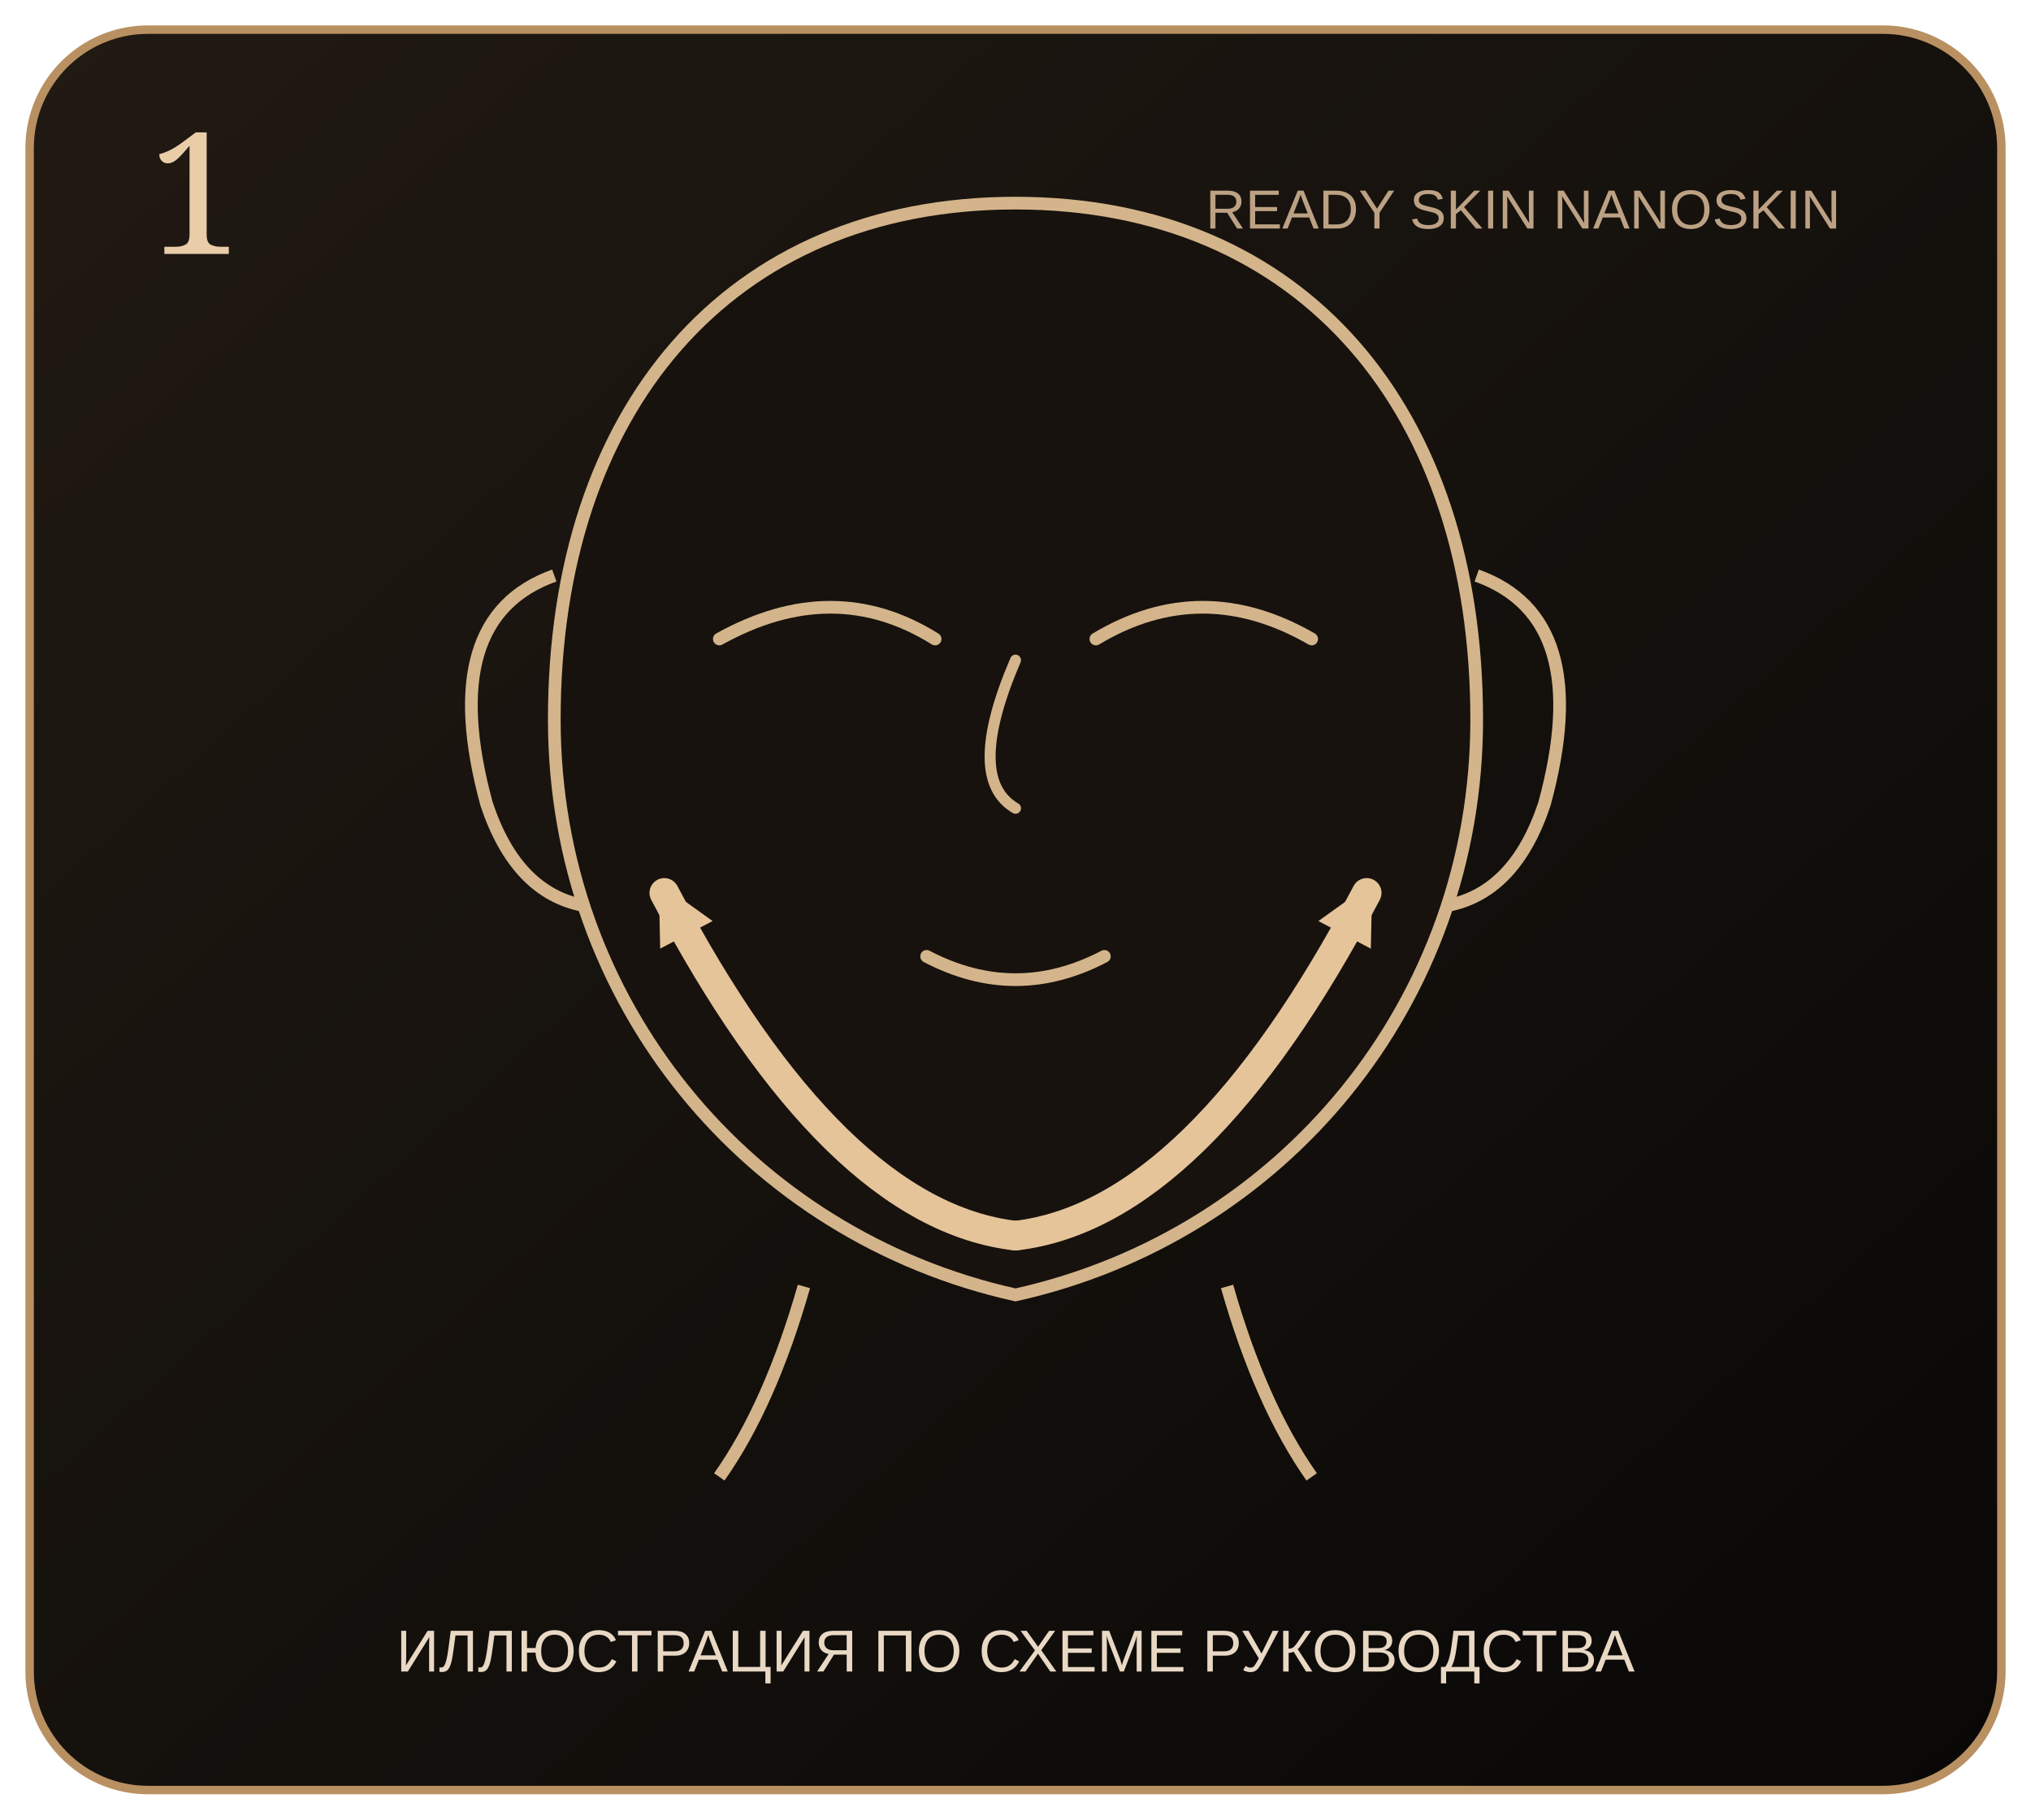
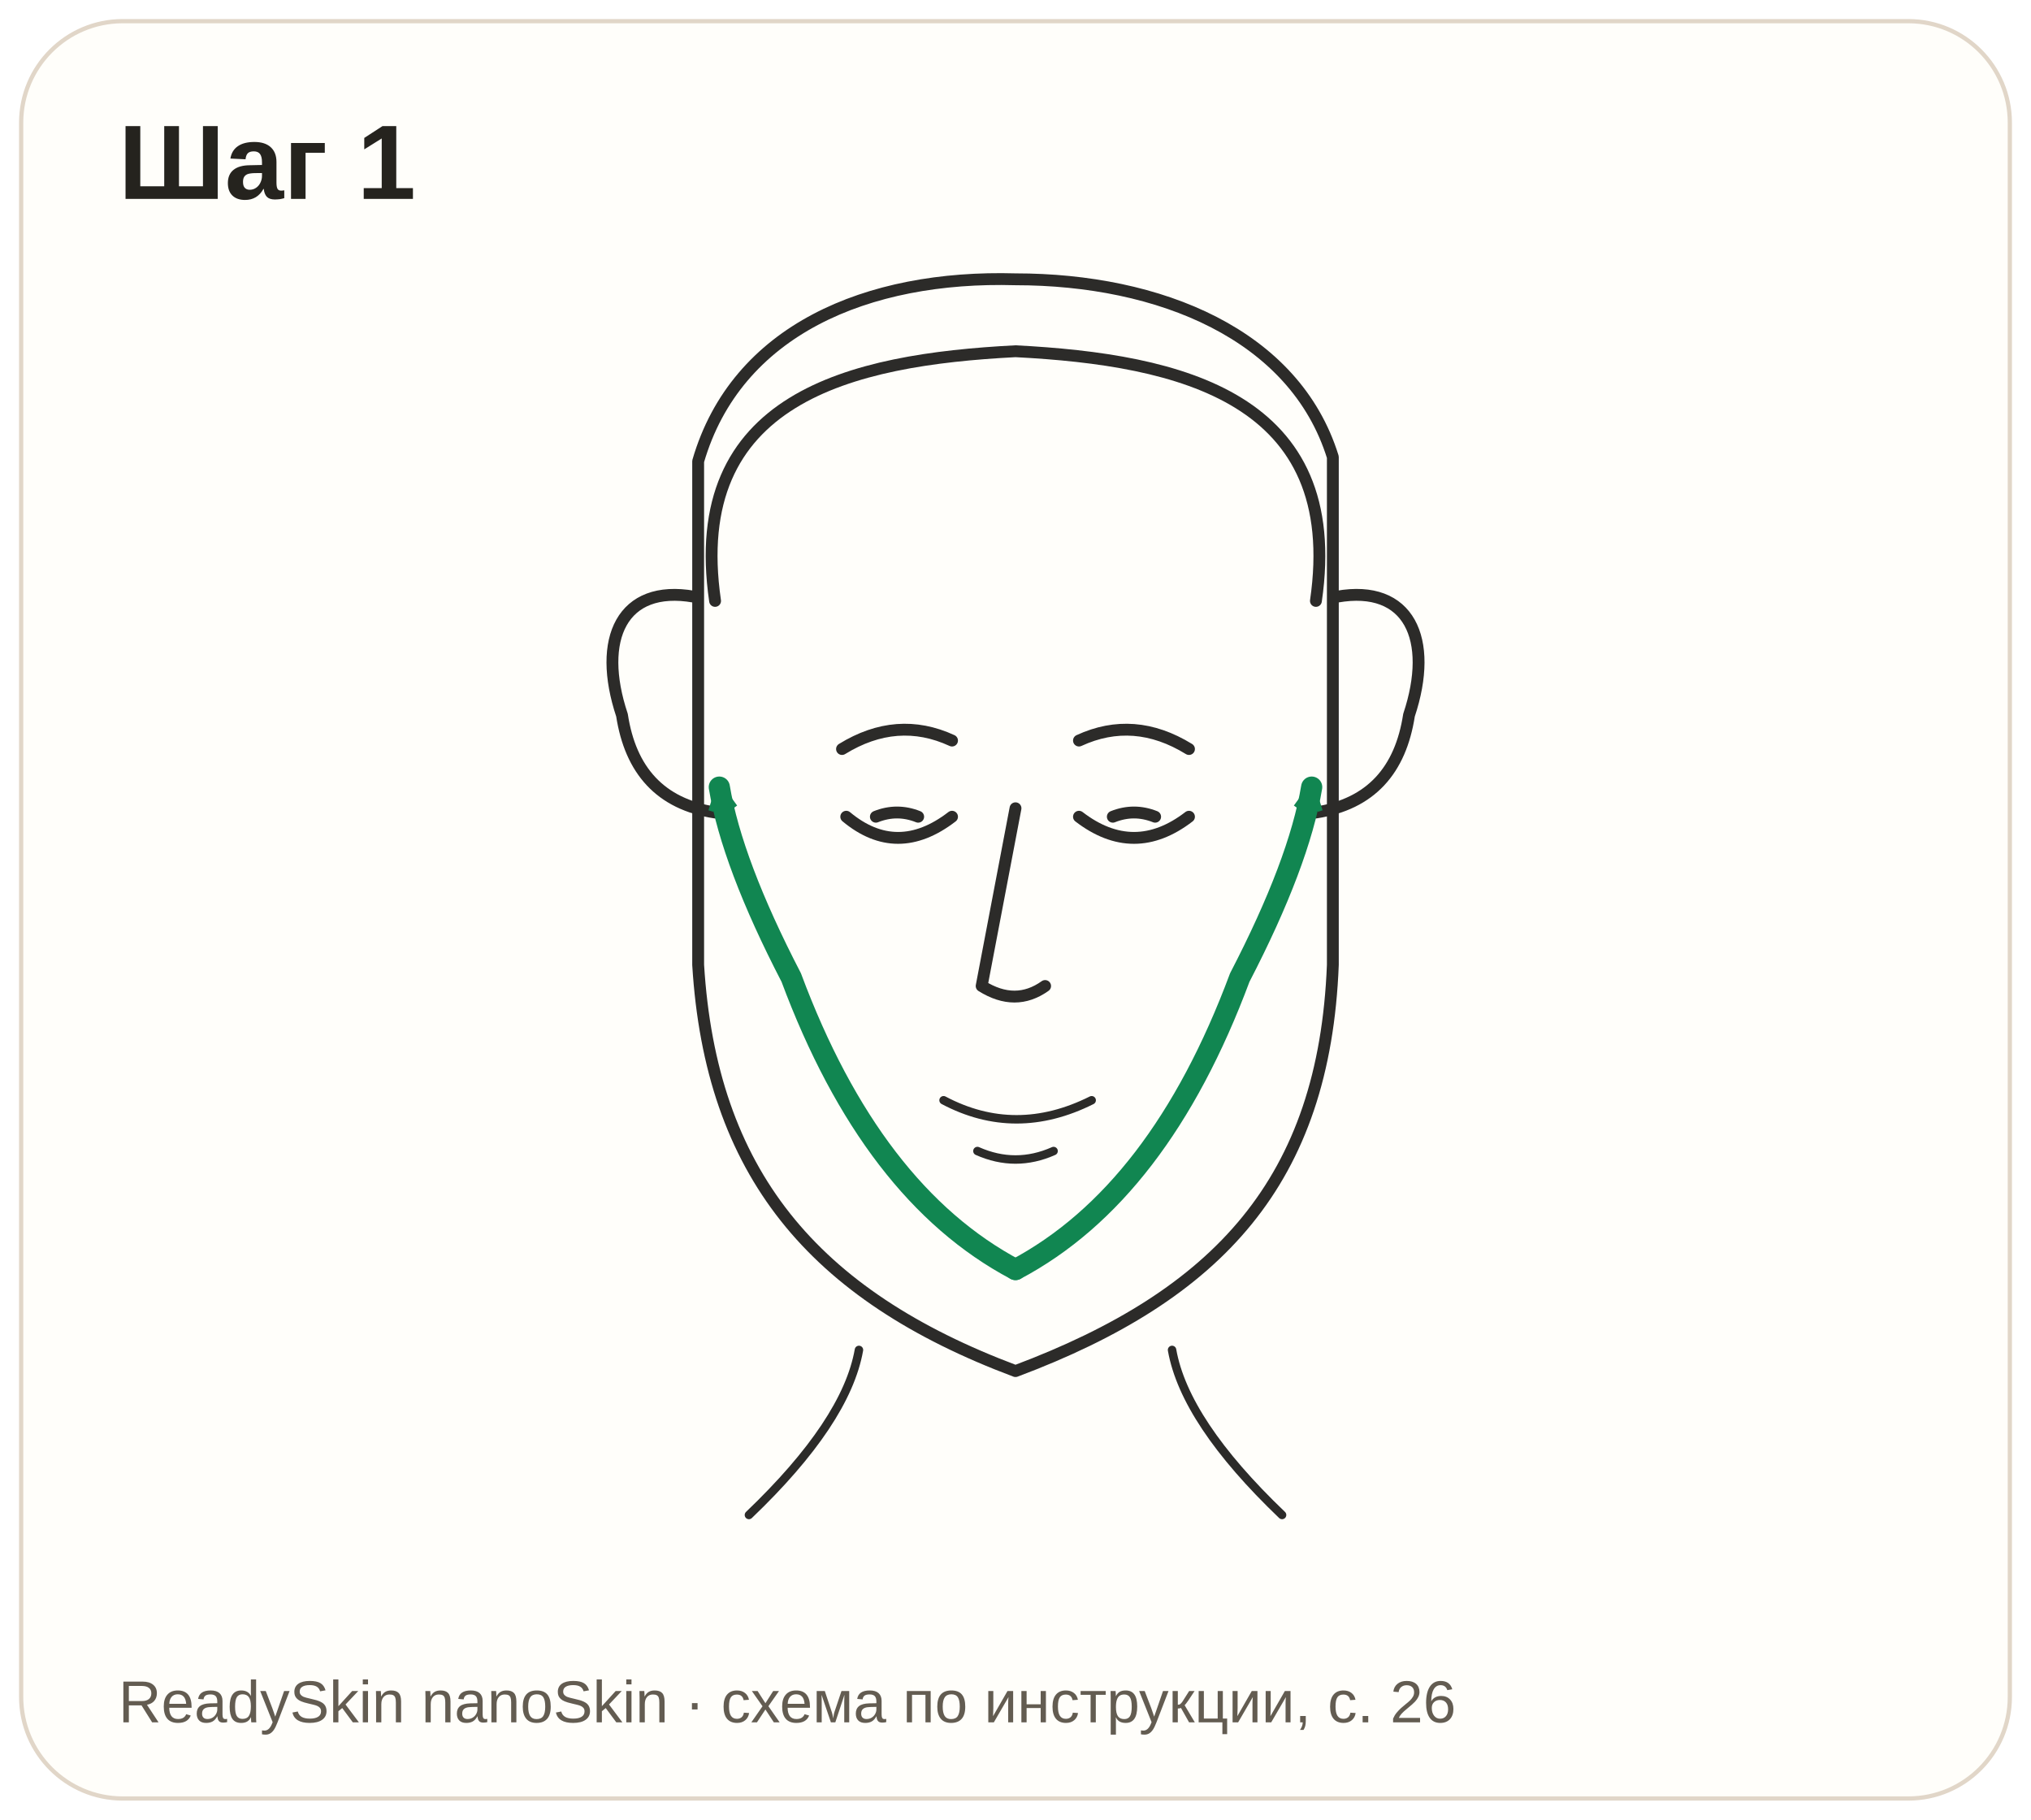
- <svg xmlns="http://www.w3.org/2000/svg" width="480" height="430" viewBox="0 0 480 430">
+ <svg xmlns="http://www.w3.org/2000/svg" width="480" height="430" viewBox="0 0 480 430" role="img" aria-label="Шаг 1: От подбородка к ушам">
  <defs>
-     <linearGradient id="bg" x1="0" y1="0" x2="1" y2="1">
-       <stop stop-color="#211a13" />
-       <stop offset="1" stop-color="#090807" />
-     </linearGradient>
-     <linearGradient id="gold" x1="0" y1="0" x2="1" y2="1">
-       <stop stop-color="#f1d9b4" />
-       <stop offset="1" stop-color="#ad8254" />
-     </linearGradient>
-     <marker id="arr" viewBox="0 0 10 10" refX="8" refY="5" markerWidth="14" markerHeight="14" markerUnits="userSpaceOnUse" orient="auto-start-reverse">
-       <path d="M0 0 L10 5 L0 10 z" fill="#e5c49a" />
+     <marker id="ar" viewBox="0 0 12 12" refX="10" refY="6" markerWidth="7" markerHeight="7" markerUnits="userSpaceOnUse" orient="auto-start-reverse">
+       <path d="M1 1 L11 6 L1 11" fill="none" stroke="#118651" stroke-width="2" />
    </marker>
  </defs>
-   <rect x="7" y="7" width="466" height="416" rx="28" fill="url(#bg)" stroke="#b99062" stroke-width="2" />
-   <text x="35" y="60" fill="#e9cda8" font-family="Georgia,serif" font-size="40">1</text>
-   <text x="435" y="54" text-anchor="end" fill="#bca184" font-family="Arial,sans-serif" font-size="13">READY SKIN NANOSKIN</text>
-   <g transform="translate(40 6)">
-     <path d="M200 42 C132 42 91 91 91 164 C91 231 137 286 200 300 C263 286 309 231 309 164 C309 91 268 42 200 42Z" fill="#17120e" stroke="#d4b48a" stroke-width="3" />
-     <path d="M130 145 Q157 130 181 145 M219 145 Q244 130 270 145" fill="none" stroke="#d4b48a" stroke-width="3" stroke-linecap="round" />
-     <path d="M200 150 Q188 178 200 185" fill="none" stroke="#d4b48a" stroke-width="2.6" stroke-linecap="round" />
-     <path d="M179 220 Q200 231 221 220" fill="none" stroke="#d4b48a" stroke-width="3" stroke-linecap="round" />
-     <path d="M91 130 Q63 140 75 184 Q82 205 98 208 M309 130 Q337 140 325 184 Q318 205 302 208" fill="none" stroke="#d4b48a" stroke-width="3" />
-     <path d="M150 298 Q142 326 130 343 M250 298 Q258 326 270 343" stroke="#d4b48a" stroke-width="3" fill="none" />
-     <path d="M200 286 Q157 281 117 205" stroke="#e5c49a" stroke-width="7" fill="none" marker-end="url(#arr)" stroke-linecap="round" />
-     <path d="M200 286 Q243 281 283 205" stroke="#e5c49a" stroke-width="7" fill="none" marker-end="url(#arr)" stroke-linecap="round" />
+   <rect x="5" y="5" width="470" height="420" rx="24" fill="#fffefa" stroke="#e1d6c8" />
+   <text x="28" y="47" font-family="Arial,sans-serif" font-size="25" font-weight="bold" fill="#25231e">Шаг 1</text>
+   <text x="28" y="407" font-family="Arial,sans-serif" font-size="14" fill="#635c51">ReadySkin nanoSkin · схема по инструкции, с. 26</text>
+   <g transform="translate(0 22)">
+     <g fill="none" stroke="#2c2b29" stroke-width="2.8" stroke-linecap="round" stroke-linejoin="round">
+       <path d="M165 87 C174 56 205 43 240 44 C274 44 306 57 315 86 L315 206 C313 257 288 284 240 302 C192 284 168 255 165 206 Z" />
+       <path d="M164 119 C147 116 141 129 147 147 C149 160 156 168 169 170 M316 119 C333 116 339 129 333 147 C331 160 324 168 311 170" />
+       <path d="M169 120 C162 72 201 63 240 61 C279 63 318 72 311 120" />
+       <path d="M199 155 Q212 147 225 153 M255 153 Q268 147 281 155" />
+       <path d="M200 171 Q212 181 225 171 M255 171 Q268 181 281 171" />
+       <path d="M207 171 Q212 169 217 171 M263 171 Q268 169 273 171" />
+       <path d="M240 169 L232 211 Q240 216 247 211" />
+       <path d="M223 238 Q240 247 258 238 M231 250 Q240 254 249 250" stroke-width="2" />
+       <path d="M203 297 Q200 314 177 336 M277 297 Q280 314 303 336" stroke-width="2" />
+     </g>
  </g>
-   <text x="240" y="395" text-anchor="middle" fill="#e8d8c4" font-family="Arial,sans-serif" font-size="14">ИЛЛЮСТРАЦИЯ ПО СХЕМЕ РУКОВОДСТВА</text>
+   <g transform="translate(0 22)" fill="none" stroke="#118651" stroke-width="5" stroke-linecap="round" stroke-linejoin="round" marker-end="url(#ar)">
+     <path d="M240 278 Q206 260 187 209 Q173 182 170 164" />
+     <path d="M240 278 Q274 260 293 209 Q307 182 310 164" />
+   </g>
</svg>
